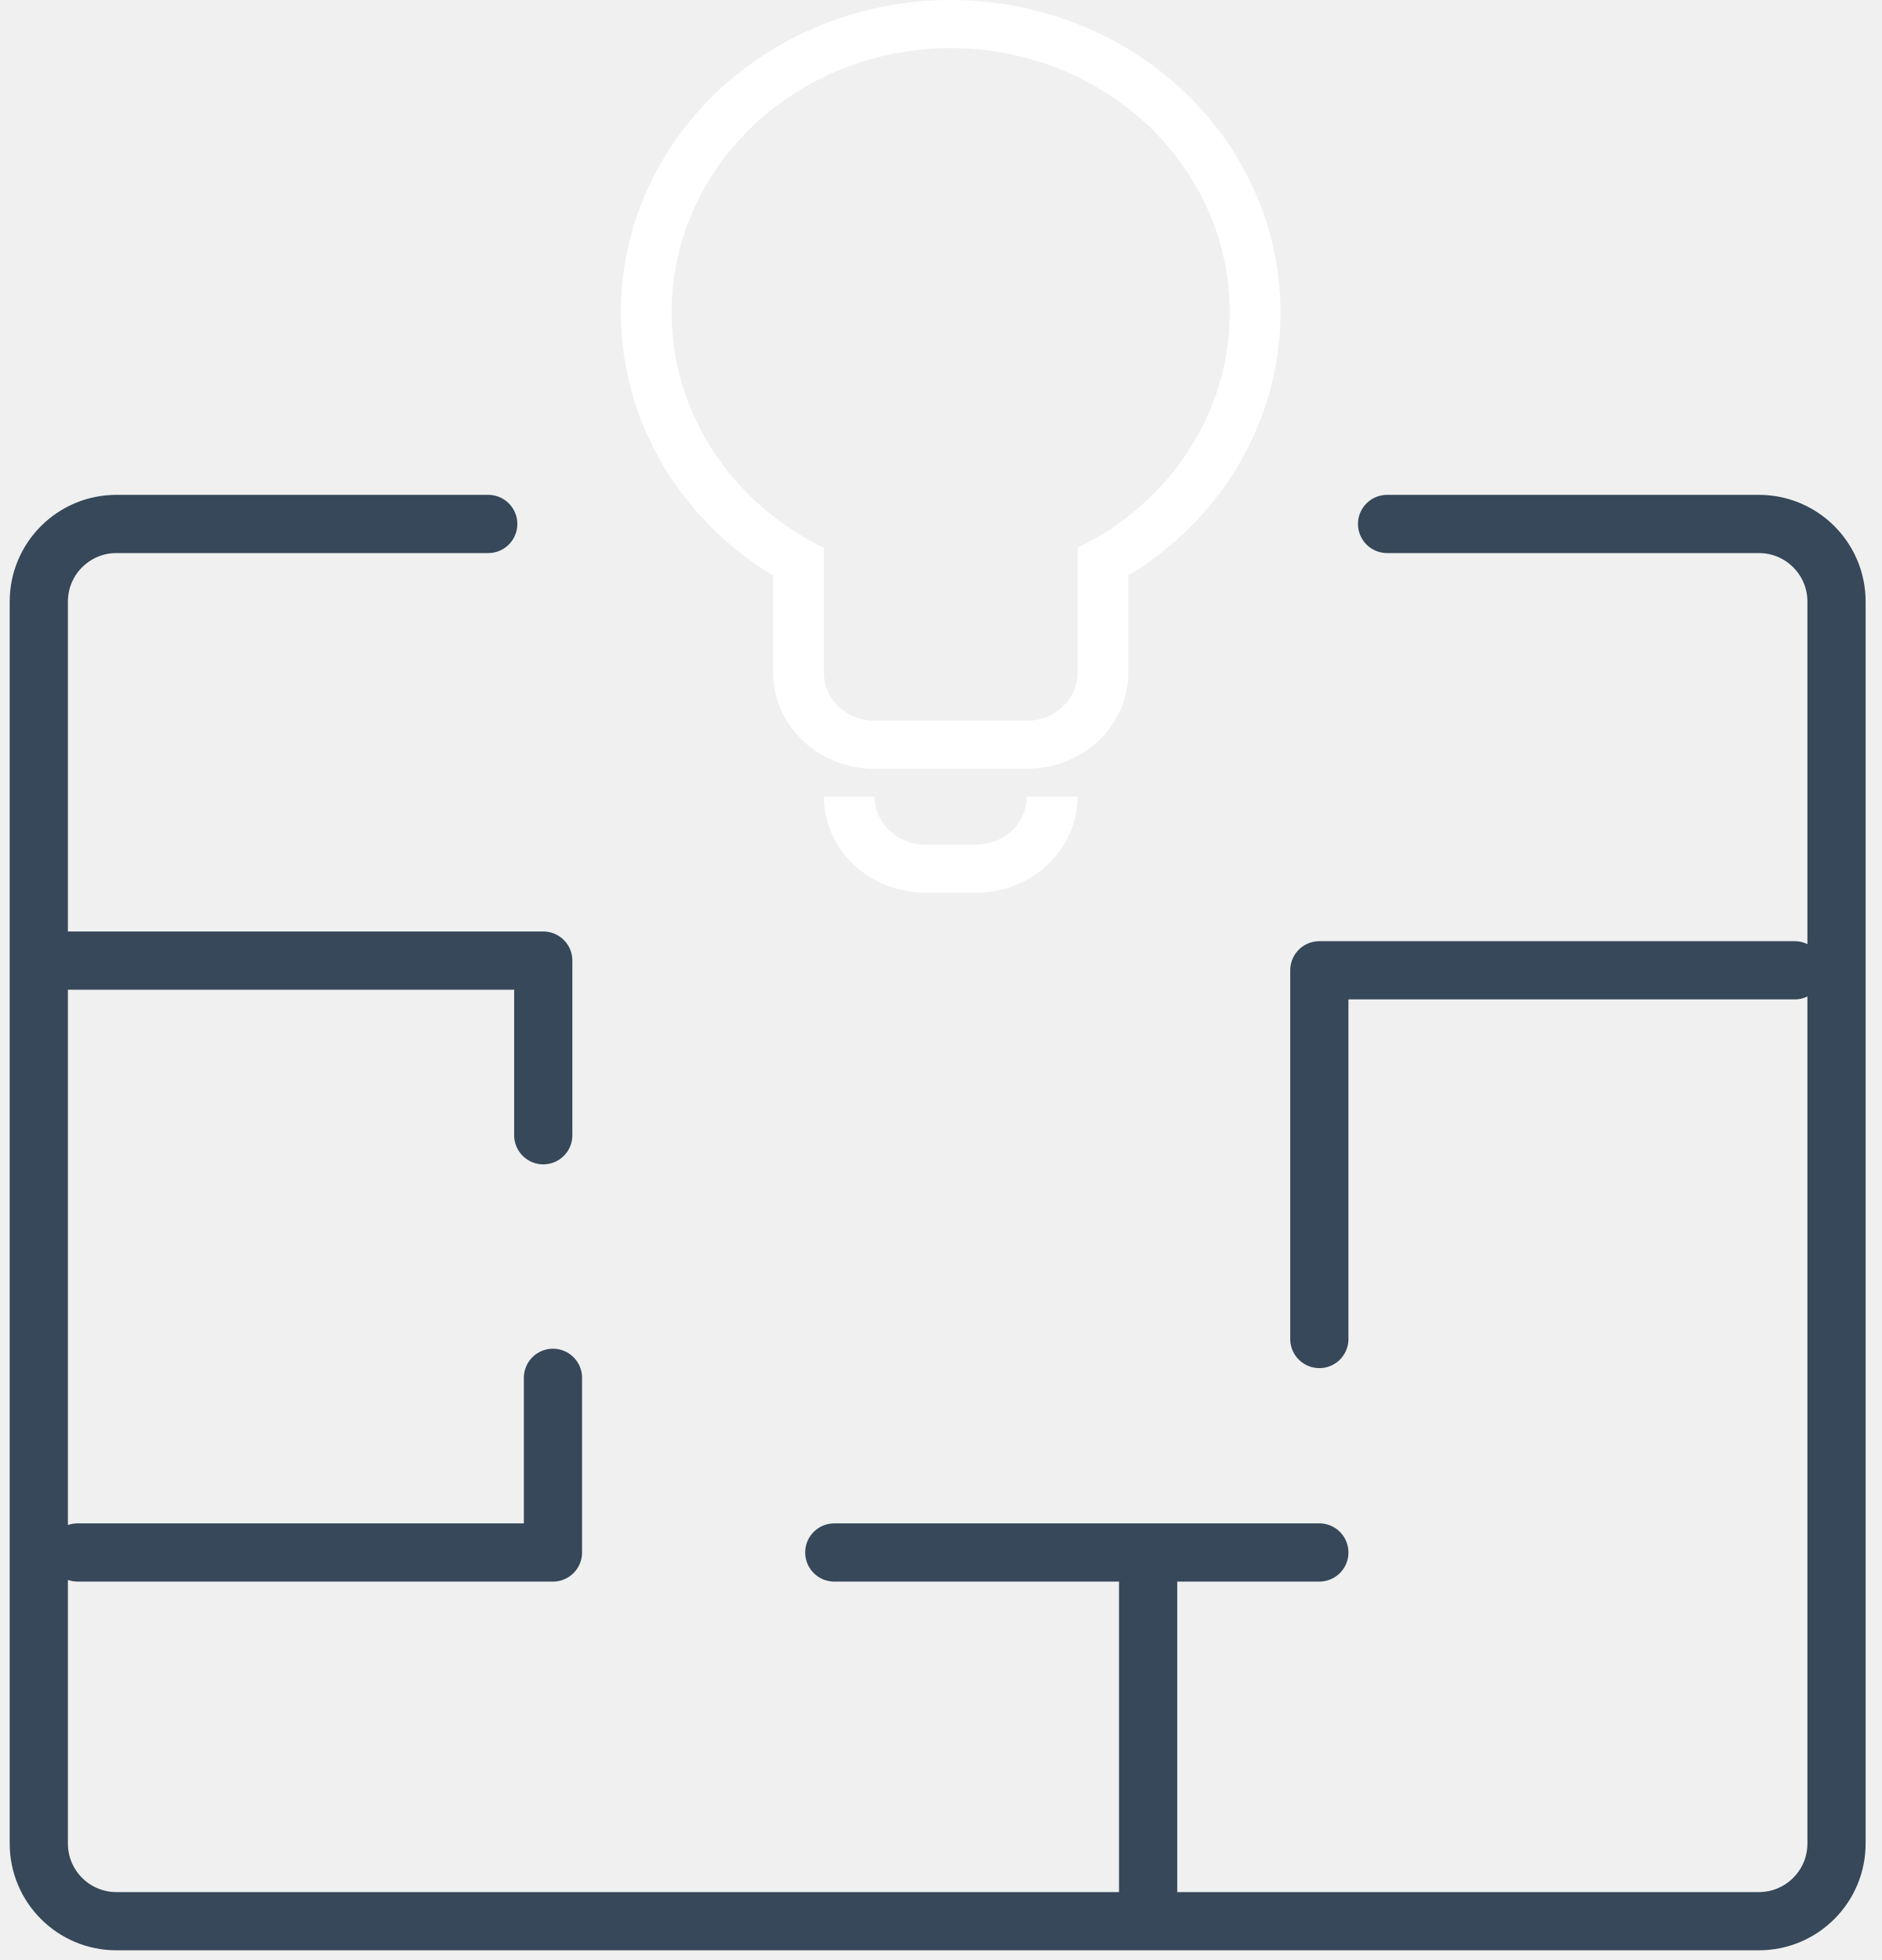
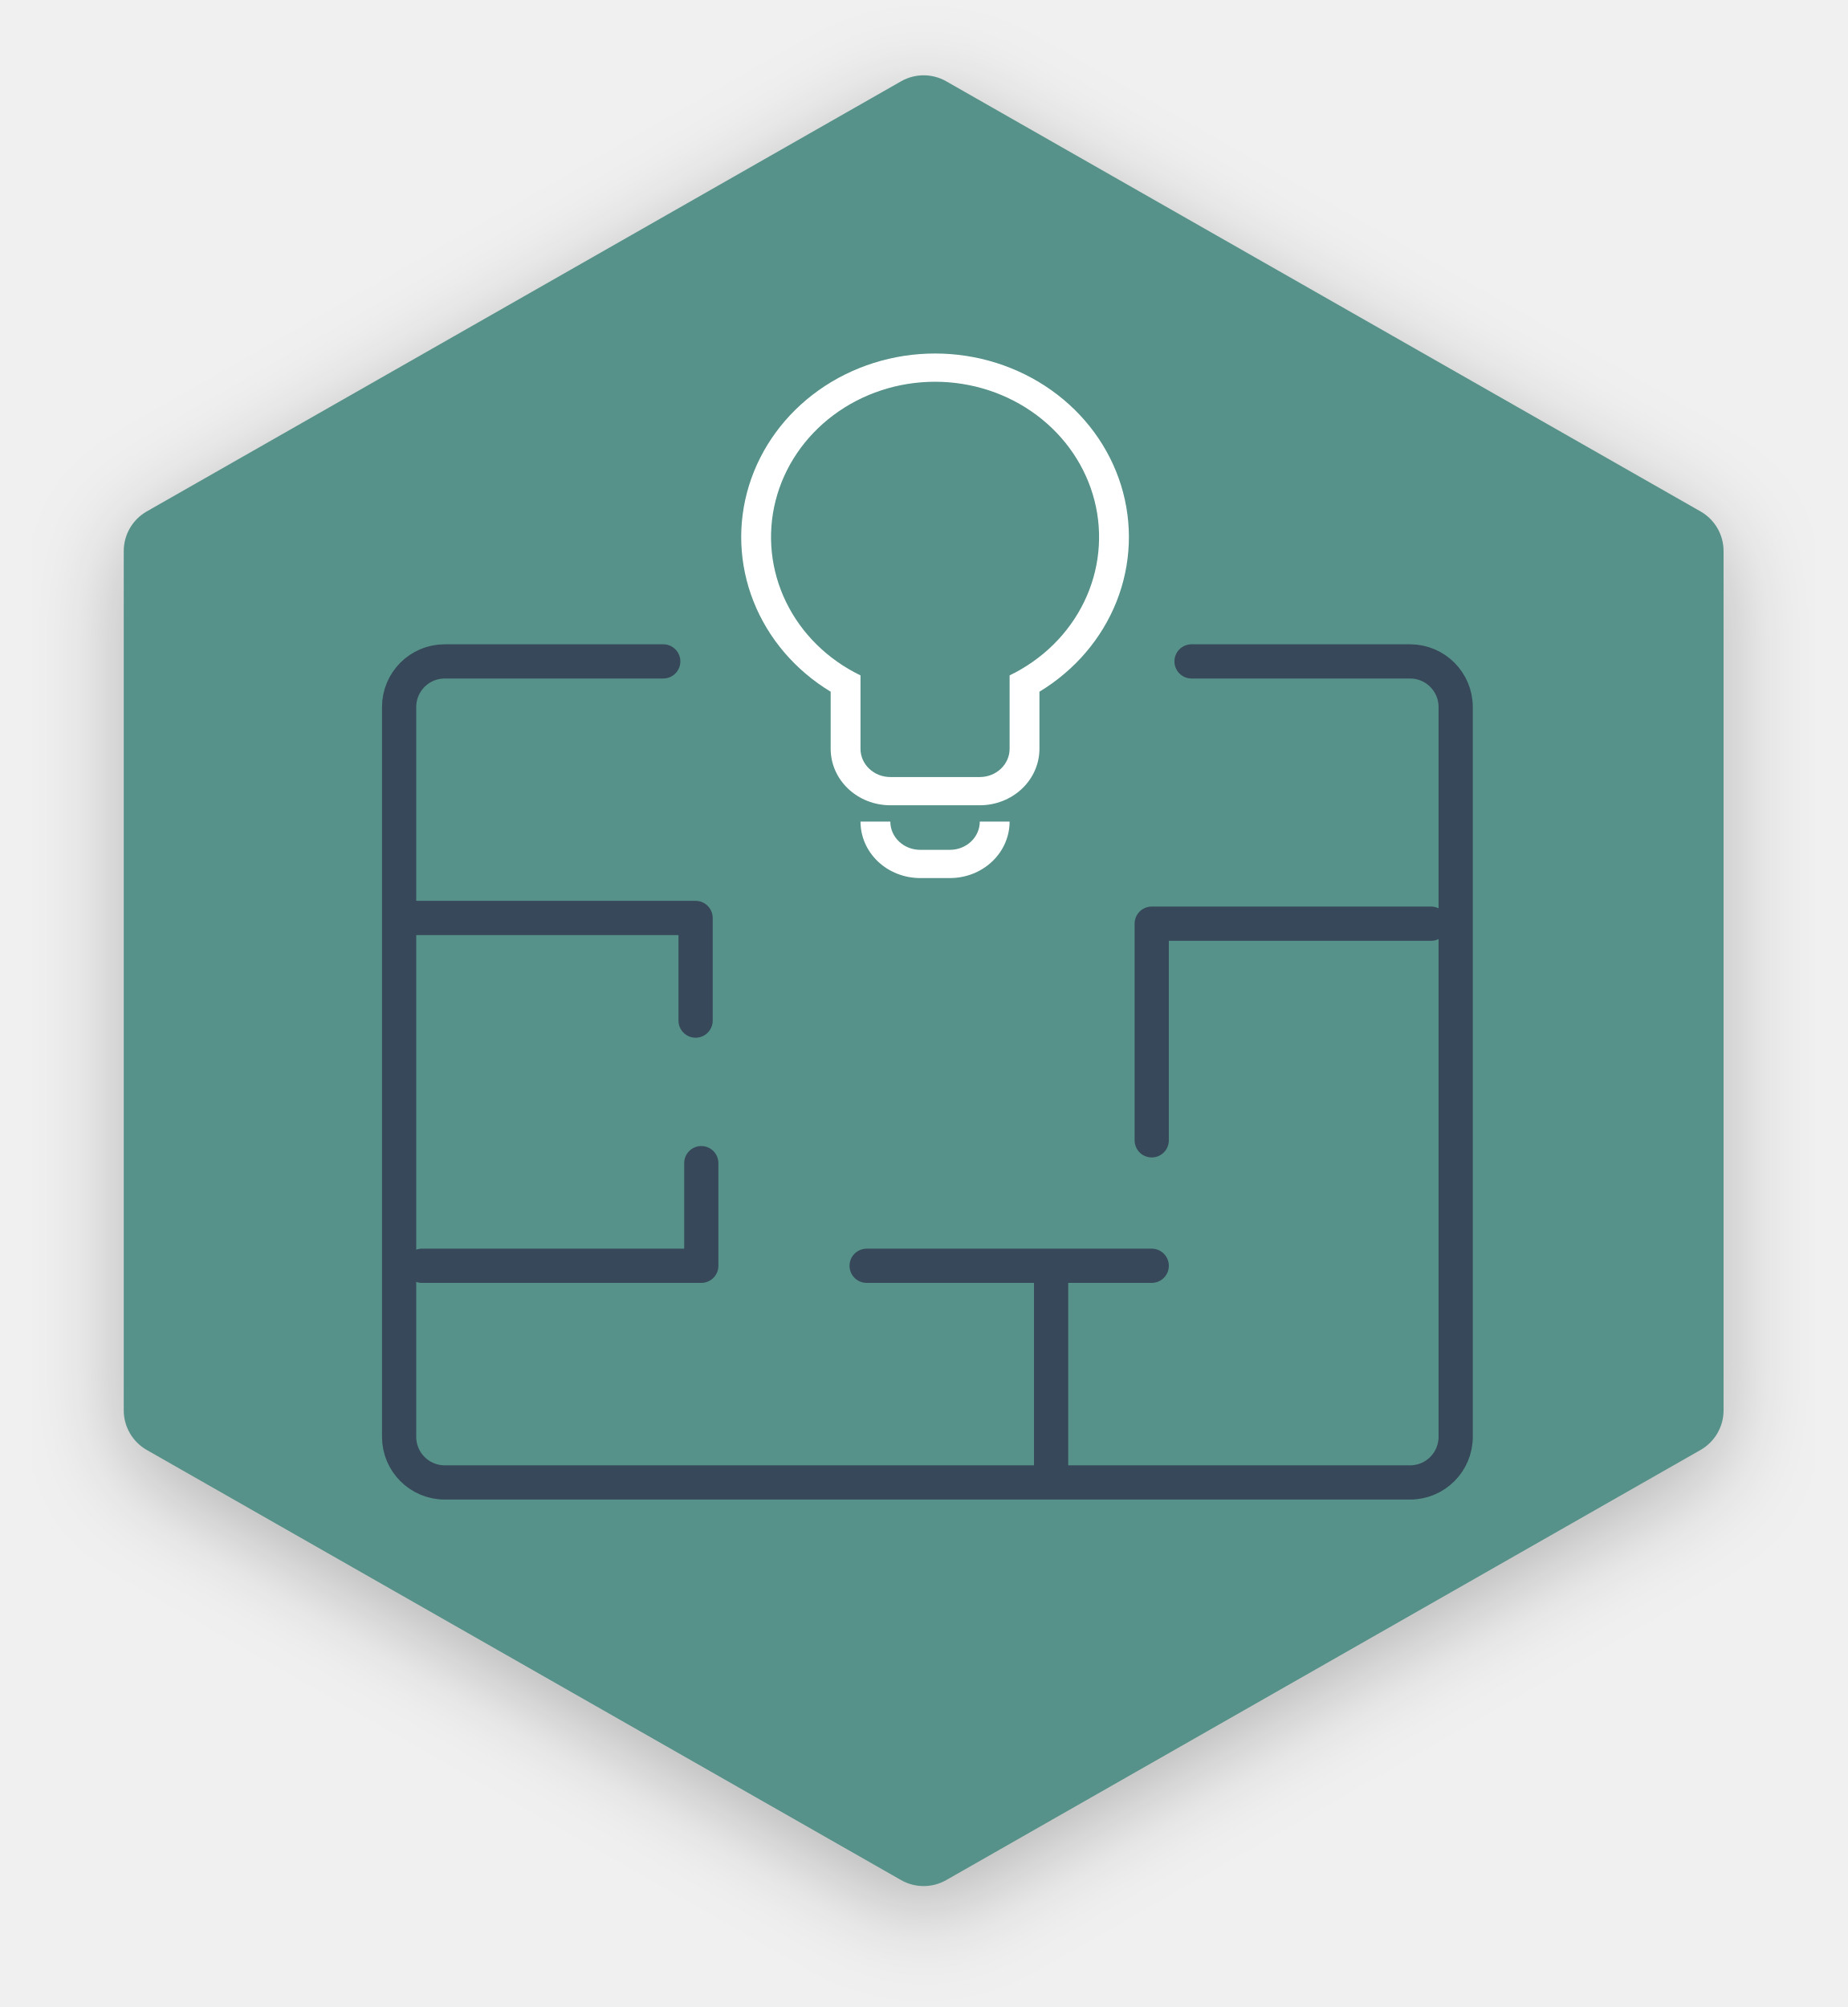
- <svg xmlns="http://www.w3.org/2000/svg" width="97" height="101" viewBox="0 0 97 101" fill="none">
-   <path d="M25.164 27H6C3.791 27 2 28.791 2 31V95C2 97.209 3.791 99 6 99H90.656C92.865 99 94.656 97.209 94.656 95V31C94.656 28.791 92.865 27 90.656 27H71.492" stroke="#364859" stroke-width="3" stroke-linecap="round" stroke-linejoin="round" />
-   <path d="M3.5 49.5H28V58.5" stroke="#364859" stroke-width="3" stroke-linecap="round" stroke-linejoin="round" />
-   <path d="M4 80H28.5V71" stroke="#364859" stroke-width="3" stroke-linecap="round" stroke-linejoin="round" />
-   <path d="M92.5 50H68V69" stroke="#364859" stroke-width="3" stroke-linecap="round" stroke-linejoin="round" />
-   <path d="M43 80H68H59.176V86V98" stroke="#364859" stroke-width="3" stroke-linecap="round" stroke-linejoin="round" />
-   <path d="M55.538 41.048C55.538 42.361 54.987 43.621 54.006 44.55C53.025 45.478 51.695 46 50.308 46H47.692C46.305 46 44.975 45.478 43.994 44.55C43.013 43.621 42.462 42.361 42.462 41.048H45.077C45.077 41.704 45.352 42.334 45.843 42.799C46.333 43.263 46.999 43.524 47.692 43.524H50.308C51.001 43.524 51.667 43.263 52.157 42.799C52.648 42.334 52.923 41.704 52.923 41.048H55.538ZM58.154 34.665C58.154 35.978 57.603 37.238 56.622 38.166C55.641 39.095 54.31 39.617 52.923 39.617H45.077C43.69 39.617 42.359 39.095 41.378 38.166C40.397 37.238 39.846 35.978 39.846 34.665V29.658C36.748 27.783 34.375 25.008 33.083 21.749C31.792 18.49 31.651 14.922 32.682 11.581C33.714 8.239 35.861 5.305 38.803 3.217C41.745 1.129 45.323 0 49 0C52.677 0 56.255 1.129 59.197 3.217C62.139 5.305 64.286 8.239 65.318 11.581C66.349 14.922 66.208 18.49 64.917 21.749C63.625 25.008 61.252 27.783 58.154 29.658V34.665ZM42.462 34.665C42.462 35.321 42.737 35.951 43.228 36.416C43.718 36.88 44.383 37.141 45.077 37.141H52.923C53.617 37.141 54.282 36.88 54.772 36.416C55.263 35.951 55.538 35.321 55.538 34.665V28.227C58.416 26.836 60.715 24.57 62.066 21.792C63.417 19.014 63.741 15.886 62.986 12.912C62.231 9.939 60.441 7.292 57.904 5.399C55.367 3.506 52.23 2.477 49 2.477C45.77 2.477 42.633 3.506 40.096 5.399C37.559 7.292 35.769 9.939 35.014 12.912C34.259 15.886 34.583 19.014 35.934 21.792C37.285 24.57 39.584 26.836 42.462 28.227V34.665Z" fill="white" />
+ <svg xmlns="http://www.w3.org/2000/svg" width="162" height="176" viewBox="0 0 162 176" fill="none">
+   <g filter="url(#filter0_d)">
+     <path d="M79.019 7.13C80.247 6.43 81.753 6.43 82.981 7.13L149.129 44.849C150.378 45.561 151.148 46.887 151.148 48.324V123.676C151.148 125.113 150.378 126.439 149.129 127.151L82.981 164.87C81.753 165.57 80.247 165.57 79.019 164.87L12.87 127.151C11.623 126.439 10.852 125.113 10.852 123.676V48.324C10.852 46.887 11.623 45.561 12.87 44.849L79.019 7.13Z" fill="#569289" />
+   </g>
+   <path d="M58.164 58H39C36.791 58 35 59.791 35 62V126C35 128.209 36.791 130 39 130H123.656C125.865 130 127.656 128.209 127.656 126V62C127.656 59.791 125.865 58 123.656 58H104.492" stroke="#364859" stroke-width="3" stroke-linecap="round" stroke-linejoin="round" />
+   <path d="M36.5 80.5H61V89.5" stroke="#364859" stroke-width="3" stroke-linecap="round" stroke-linejoin="round" />
+   <path d="M37 111H61.5V102" stroke="#364859" stroke-width="3" stroke-linecap="round" stroke-linejoin="round" />
+   <path d="M125.5 81H101V100" stroke="#364859" stroke-width="3" stroke-linecap="round" stroke-linejoin="round" />
+   <path d="M76 111H101H92.177V117V129" stroke="#364859" stroke-width="3" stroke-linecap="round" stroke-linejoin="round" />
+   <path d="M88.538 72.048C88.538 73.361 87.987 74.621 87.006 75.549C86.025 76.478 84.695 77 83.308 77H80.692C79.305 77 77.975 76.478 76.994 75.549C76.013 74.621 75.462 73.361 75.462 72.048H78.077C78.077 72.704 78.353 73.334 78.843 73.799C79.333 74.263 79.999 74.524 80.692 74.524H83.308C84.001 74.524 84.667 74.263 85.157 73.799C85.647 73.334 85.923 72.704 85.923 72.048H88.538ZM91.154 65.665C91.154 66.978 90.603 68.238 89.622 69.166C88.641 70.095 87.31 70.617 85.923 70.617H78.077C76.69 70.617 75.359 70.095 74.378 69.166C73.397 68.238 72.846 66.978 72.846 65.665V60.658C69.748 58.783 67.375 56.008 66.083 52.749C64.792 49.49 64.651 45.922 65.682 42.581C66.714 39.239 68.862 36.304 71.803 34.217C74.746 32.129 78.323 31 82 31C85.677 31 89.254 32.129 92.197 34.217C95.138 36.304 97.286 39.239 98.318 42.581C99.349 45.922 99.208 49.49 97.917 52.749C96.625 56.008 94.252 58.783 91.154 60.658V65.665ZM75.462 65.665C75.462 66.321 75.737 66.951 76.228 67.415C76.718 67.88 77.383 68.141 78.077 68.141H85.923C86.617 68.141 87.282 67.88 87.772 67.415C88.263 66.951 88.538 66.321 88.538 65.665V59.227C91.416 57.836 93.715 55.57 95.066 52.792C96.417 50.014 96.741 46.886 95.986 43.912C95.231 40.939 93.441 38.292 90.904 36.399C88.367 34.506 85.23 33.477 82 33.477C78.77 33.477 75.633 34.506 73.096 36.399C70.559 38.292 68.769 40.939 68.014 43.912C67.259 46.886 67.583 50.014 68.934 52.792C70.285 55.57 72.584 57.836 75.462 59.227V65.665Z" fill="white" />
+   <defs>
+     <filter id="filter0_d" x="2.852" y="0.605" width="156.296" height="174.79" filterUnits="userSpaceOnUse" color-interpolation-filters="sRGB">
+       <feFlood flood-opacity="0" result="BackgroundImageFix" />
+       <feColorMatrix in="SourceAlpha" type="matrix" values="0 0 0 0 0 0 0 0 0 0 0 0 0 0 0 0 0 0 127 0" />
+       <feOffset dy="2" />
+       <feGaussianBlur stdDeviation="4" />
+       <feColorMatrix type="matrix" values="0 0 0 0 0 0 0 0 0 0 0 0 0 0 0 0 0 0 0.25 0" />
+       <feBlend mode="normal" in2="BackgroundImageFix" result="effect1_dropShadow" />
+       <feBlend mode="normal" in="SourceGraphic" in2="effect1_dropShadow" result="shape" />
+     </filter>
+   </defs>
</svg>
